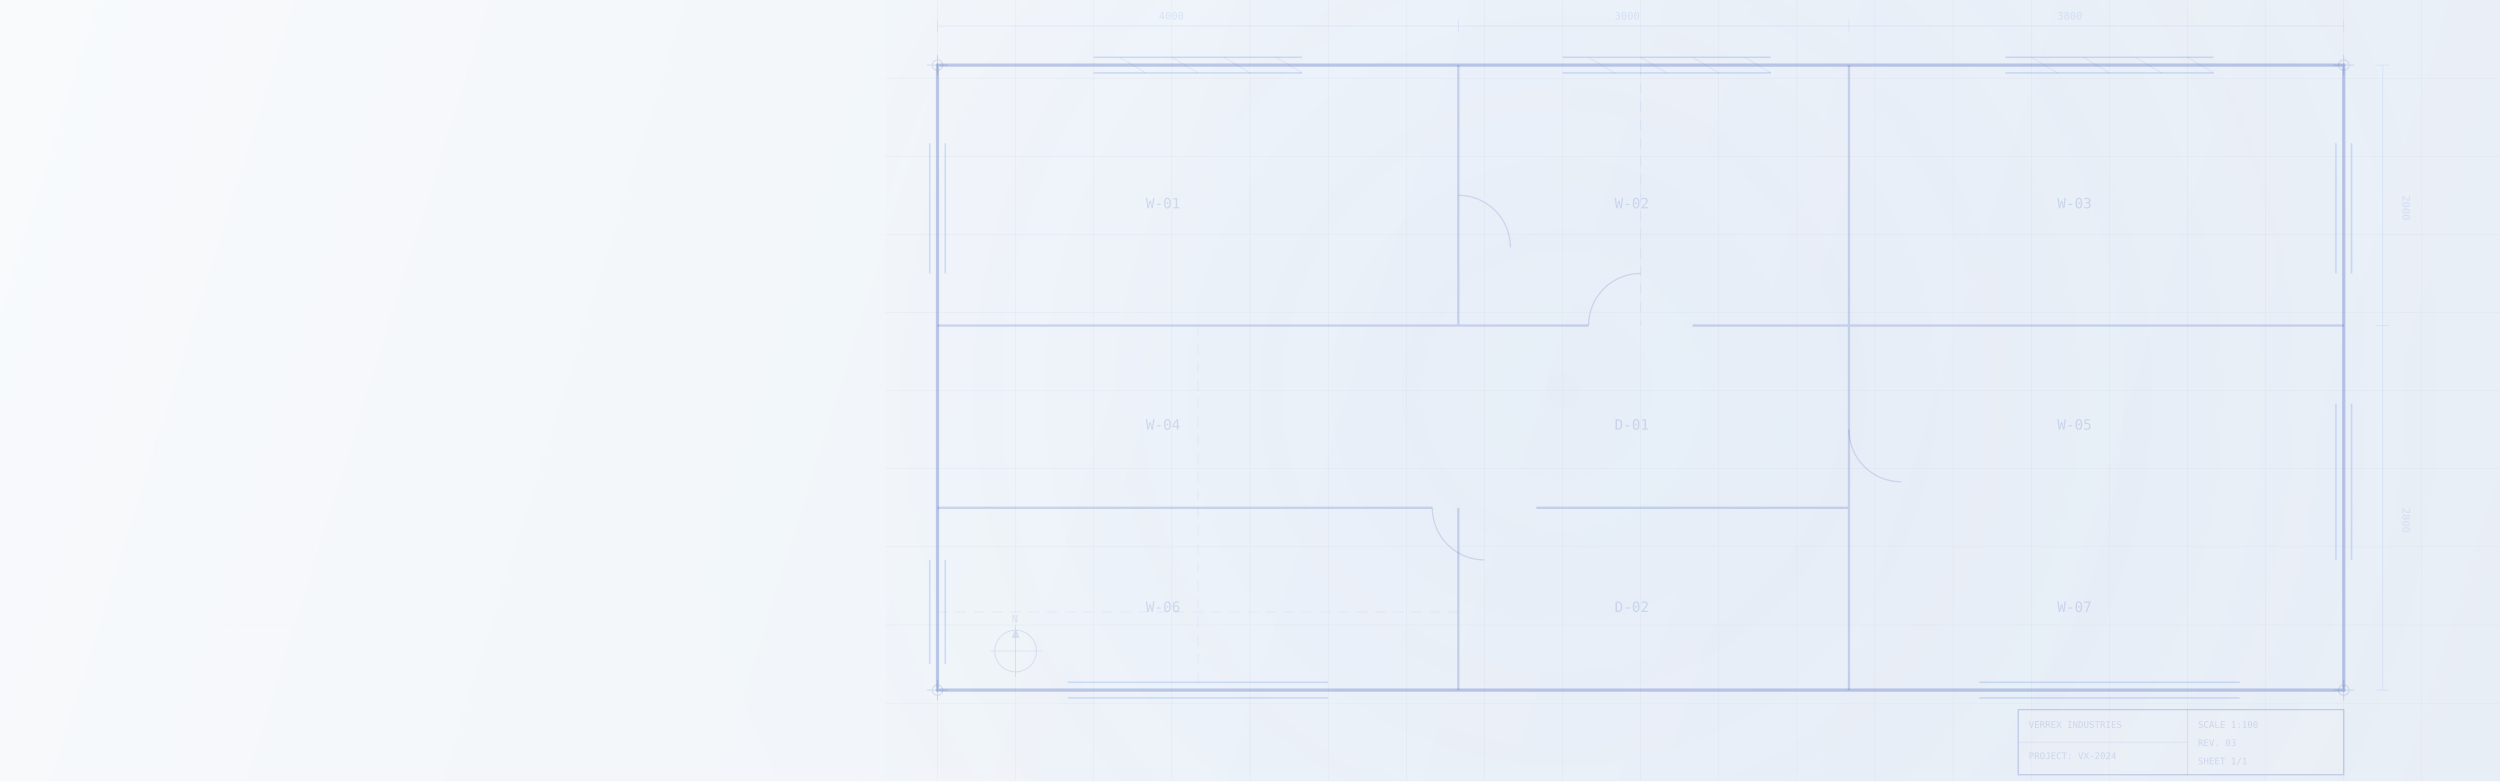
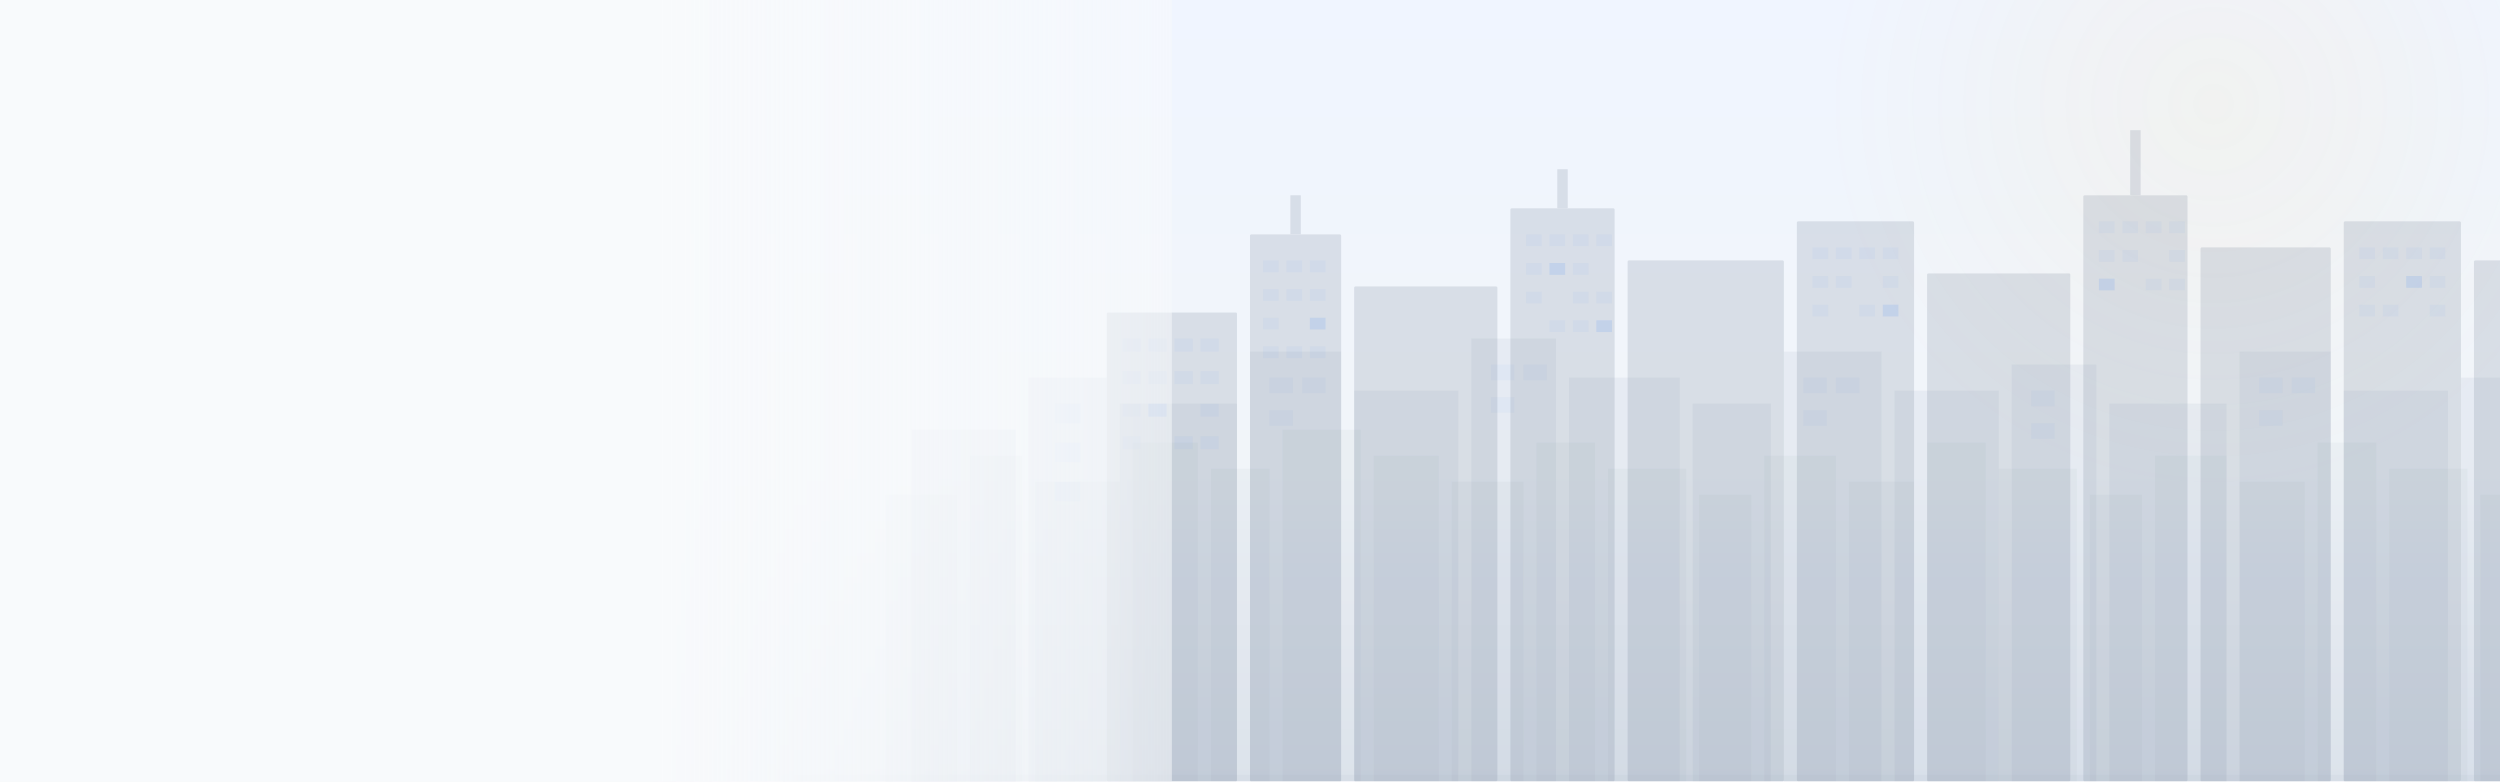
<svg xmlns="http://www.w3.org/2000/svg" viewBox="0 0 1920 600" fill="none">
  <defs>
-     <linearGradient id="bpBgL" x1="0" y1="0" x2="1920" y2="600" gradientUnits="userSpaceOnUse">
-       <stop offset="0" stop-color="#f8fafc" />
-       <stop offset="0.5" stop-color="#f1f5f9" />
-       <stop offset="1" stop-color="#e8eef6" />
+     <linearGradient id="skyL" x1="0" y1="0" x2="0" y2="600" gradientUnits="userSpaceOnUse">
+       <stop offset="0" stop-color="#f0f5ff" />
+       <stop offset="0.6" stop-color="#f1f5f9" />
+       <stop offset="1" stop-color="#e2e8f0" />
    </linearGradient>
-     <radialGradient id="bpGlL" cx="1200" cy="300" r="700" gradientUnits="userSpaceOnUse">
-       <stop offset="0" stop-color="#3b82f6" stop-opacity="0.05" />
-       <stop offset="1" stop-color="#3b82f6" stop-opacity="0" />
+     <radialGradient id="sunGlow" cx="1700" cy="80" r="300" gradientUnits="userSpaceOnUse">
+       <stop offset="0" stop-color="#fbbf24" stop-opacity="0.06" />
+       <stop offset="1" stop-color="#fbbf24" stop-opacity="0" />
    </radialGradient>
+     <linearGradient id="skyFadeL" x1="500" y1="0" x2="1920" y2="0" gradientUnits="userSpaceOnUse">
+       <stop offset="0" stop-color="#f8fafc" stop-opacity="1" />
+       <stop offset="0.25" stop-color="#f8fafc" stop-opacity="0.6" />
+       <stop offset="0.5" stop-color="#f8fafc" stop-opacity="0" />
+       <stop offset="1" stop-color="#f8fafc" stop-opacity="0" />
+     </linearGradient>
  </defs>
-   <rect width="1920" height="600" fill="url(#bpBgL)" />
-   <rect width="1920" height="600" fill="url(#bpGlL)" />
-   <g stroke="#cbd5e1" stroke-width="0.3" opacity="0.5">
-     <line x1="0" y1="60" x2="1920" y2="60" />
-     <line x1="0" y1="120" x2="1920" y2="120" />
-     <line x1="0" y1="180" x2="1920" y2="180" />
-     <line x1="0" y1="240" x2="1920" y2="240" />
-     <line x1="0" y1="300" x2="1920" y2="300" />
-     <line x1="0" y1="360" x2="1920" y2="360" />
-     <line x1="0" y1="420" x2="1920" y2="420" />
-     <line x1="0" y1="480" x2="1920" y2="480" />
-     <line x1="0" y1="540" x2="1920" y2="540" />
-     <line x1="60" y1="0" x2="60" y2="600" />
-     <line x1="120" y1="0" x2="120" y2="600" />
-     <line x1="180" y1="0" x2="180" y2="600" />
-     <line x1="240" y1="0" x2="240" y2="600" />
-     <line x1="300" y1="0" x2="300" y2="600" />
-     <line x1="360" y1="0" x2="360" y2="600" />
-     <line x1="420" y1="0" x2="420" y2="600" />
-     <line x1="480" y1="0" x2="480" y2="600" />
-     <line x1="540" y1="0" x2="540" y2="600" />
-     <line x1="600" y1="0" x2="600" y2="600" />
-     <line x1="660" y1="0" x2="660" y2="600" />
-     <line x1="720" y1="0" x2="720" y2="600" />
-     <line x1="780" y1="0" x2="780" y2="600" />
-     <line x1="840" y1="0" x2="840" y2="600" />
-     <line x1="900" y1="0" x2="900" y2="600" />
-     <line x1="960" y1="0" x2="960" y2="600" />
-     <line x1="1020" y1="0" x2="1020" y2="600" />
-     <line x1="1080" y1="0" x2="1080" y2="600" />
-     <line x1="1140" y1="0" x2="1140" y2="600" />
-     <line x1="1200" y1="0" x2="1200" y2="600" />
-     <line x1="1260" y1="0" x2="1260" y2="600" />
-     <line x1="1320" y1="0" x2="1320" y2="600" />
-     <line x1="1380" y1="0" x2="1380" y2="600" />
-     <line x1="1440" y1="0" x2="1440" y2="600" />
-     <line x1="1500" y1="0" x2="1500" y2="600" />
-     <line x1="1560" y1="0" x2="1560" y2="600" />
-     <line x1="1620" y1="0" x2="1620" y2="600" />
-     <line x1="1680" y1="0" x2="1680" y2="600" />
-     <line x1="1740" y1="0" x2="1740" y2="600" />
-     <line x1="1800" y1="0" x2="1800" y2="600" />
-     <line x1="1860" y1="0" x2="1860" y2="600" />
+   <rect width="1920" height="600" fill="url(#skyL)" />
+   <rect width="1920" height="600" fill="url(#sunGlow)" />
+   <g fill="#94a3b8" opacity="0.08">
+     <rect x="680" y="380" width="55" height="220" />
+     <rect x="745" y="350" width="40" height="250" />
+     <rect x="795" y="370" width="65" height="230" />
+     <rect x="870" y="340" width="50" height="260" />
+     <rect x="930" y="360" width="45" height="240" />
+     <rect x="985" y="330" width="60" height="270" />
+     <rect x="1055" y="350" width="50" height="250" />
+     <rect x="1115" y="370" width="55" height="230" />
+     <rect x="1180" y="340" width="45" height="260" />
+     <rect x="1235" y="360" width="60" height="240" />
+     <rect x="1305" y="380" width="40" height="220" />
+     <rect x="1355" y="350" width="55" height="250" />
+     <rect x="1420" y="370" width="50" height="230" />
+     <rect x="1480" y="340" width="45" height="260" />
+     <rect x="1535" y="360" width="60" height="240" />
+     <rect x="1605" y="380" width="40" height="220" />
+     <rect x="1655" y="350" width="55" height="250" />
+     <rect x="1720" y="370" width="50" height="230" />
+     <rect x="1780" y="340" width="45" height="260" />
+     <rect x="1835" y="360" width="60" height="240" />
+     <rect x="1905" y="380" width="40" height="220" />
  </g>
-   <rect x="0" y="0" width="680" height="600" fill="url(#bpBgL)" opacity="0.88" />
-   <g transform="translate(720, 50)">
-     <rect x="0" y="0" width="1080" height="480" stroke="#1e40af" stroke-width="2.5" fill="none" opacity="0.25" />
-     <g stroke="#1e40af" stroke-width="1.8" opacity="0.18">
-       <line x1="0" y1="200" x2="500" y2="200" />
-       <line x1="580" y1="200" x2="1080" y2="200" />
-       <line x1="0" y1="340" x2="380" y2="340" />
-       <line x1="460" y1="340" x2="700" y2="340" />
-       <line x1="700" y1="200" x2="700" y2="480" />
-       <line x1="400" y1="0" x2="400" y2="200" />
-       <line x1="700" y1="0" x2="700" y2="200" />
-       <line x1="400" y1="340" x2="400" y2="480" />
-     </g>
-     <g stroke="#1e40af" stroke-width="1" fill="none" opacity="0.15">
-       <path d="M 500 200 A 40 40 0 0 1 540 160" />
-       <path d="M 380 340 A 40 40 0 0 0 420 380" />
-       <path d="M 400 100 A 40 40 0 0 1 440 140" />
-       <path d="M 700 280 A 40 40 0 0 0 740 320" />
-     </g>
-     <g stroke="#2563eb" stroke-width="1.2" opacity="0.18">
-       <line x1="120" y1="-6" x2="280" y2="-6" />
-       <line x1="120" y1="6" x2="280" y2="6" />
-       <line x1="480" y1="-6" x2="640" y2="-6" />
-       <line x1="480" y1="6" x2="640" y2="6" />
-       <line x1="820" y1="-6" x2="980" y2="-6" />
-       <line x1="820" y1="6" x2="980" y2="6" />
-       <line x1="100" y1="474" x2="300" y2="474" />
-       <line x1="100" y1="486" x2="300" y2="486" />
-       <line x1="800" y1="474" x2="1000" y2="474" />
-       <line x1="800" y1="486" x2="1000" y2="486" />
-       <line x1="1074" y1="60" x2="1074" y2="160" />
-       <line x1="1086" y1="60" x2="1086" y2="160" />
-       <line x1="1074" y1="260" x2="1074" y2="380" />
-       <line x1="1086" y1="260" x2="1086" y2="380" />
-       <line x1="-6" y1="60" x2="-6" y2="160" />
-       <line x1="6" y1="60" x2="6" y2="160" />
-       <line x1="-6" y1="380" x2="-6" y2="460" />
-       <line x1="6" y1="380" x2="6" y2="460" />
-     </g>
-     <g stroke="#2563eb" stroke-width="0.6" opacity="0.12">
-       <line x1="140" y1="-6" x2="160" y2="6" />
-       <line x1="180" y1="-6" x2="200" y2="6" />
-       <line x1="220" y1="-6" x2="240" y2="6" />
-       <line x1="260" y1="-6" x2="280" y2="6" />
-       <line x1="500" y1="-6" x2="520" y2="6" />
-       <line x1="540" y1="-6" x2="560" y2="6" />
-       <line x1="580" y1="-6" x2="600" y2="6" />
-       <line x1="620" y1="-6" x2="640" y2="6" />
-       <line x1="840" y1="-6" x2="860" y2="6" />
-       <line x1="880" y1="-6" x2="900" y2="6" />
-       <line x1="920" y1="-6" x2="940" y2="6" />
-       <line x1="960" y1="-6" x2="980" y2="6" />
-     </g>
-     <g stroke="#1e40af" stroke-width="0.8" opacity="0.15">
-       <circle cx="0" cy="0" r="4" fill="none" />
-       <line x1="-8" y1="0" x2="8" y2="0" />
-       <line x1="0" y1="-8" x2="0" y2="8" />
-       <circle cx="1080" cy="0" r="4" fill="none" />
-       <line x1="1072" y1="0" x2="1088" y2="0" />
-       <line x1="1080" y1="-8" x2="1080" y2="8" />
-       <circle cx="0" cy="480" r="4" fill="none" />
-       <line x1="-8" y1="480" x2="8" y2="480" />
-       <line x1="0" y1="472" x2="0" y2="488" />
-       <circle cx="1080" cy="480" r="4" fill="none" />
-       <line x1="1072" y1="480" x2="1088" y2="480" />
-       <line x1="1080" y1="472" x2="1080" y2="488" />
-     </g>
-     <g fill="#1e40af" font-family="monospace" font-size="11" opacity="0.15">
-       <text x="160" y="110">W-01</text>
-       <text x="520" y="110">W-02</text>
-       <text x="860" y="110">W-03</text>
-       <text x="160" y="280">W-04</text>
-       <text x="520" y="280">D-01</text>
-       <text x="860" y="280">W-05</text>
-       <text x="160" y="420">W-06</text>
-       <text x="520" y="420">D-02</text>
-       <text x="860" y="420">W-07</text>
-     </g>
-     <g stroke="#2563eb" stroke-width="0.6" opacity="0.12">
-       <line x1="0" y1="-30" x2="400" y2="-30" />
-       <line x1="0" y1="-35" x2="0" y2="-25" />
-       <line x1="400" y1="-35" x2="400" y2="-25" />
-       <line x1="400" y1="-30" x2="700" y2="-30" />
-       <line x1="700" y1="-35" x2="700" y2="-25" />
-       <line x1="700" y1="-30" x2="1080" y2="-30" />
-       <line x1="1080" y1="-35" x2="1080" y2="-25" />
-     </g>
-     <g fill="#2563eb" font-family="monospace" font-size="8" opacity="0.12">
-       <text x="170" y="-35">4000</text>
-       <text x="520" y="-35">3000</text>
-       <text x="860" y="-35">3800</text>
-     </g>
-     <g stroke="#2563eb" stroke-width="0.6" opacity="0.12">
-       <line x1="1110" y1="0" x2="1110" y2="200" />
-       <line x1="1105" y1="0" x2="1115" y2="0" />
-       <line x1="1105" y1="200" x2="1115" y2="200" />
-       <line x1="1110" y1="200" x2="1110" y2="480" />
-       <line x1="1105" y1="480" x2="1115" y2="480" />
-     </g>
-     <g fill="#2563eb" font-family="monospace" font-size="8" opacity="0.12" transform="rotate(90 1125 100)">
-       <text x="1125" y="100">2000</text>
-     </g>
-     <g fill="#2563eb" font-family="monospace" font-size="8" opacity="0.12" transform="rotate(90 1125 340)">
-       <text x="1125" y="340">2800</text>
-     </g>
-     <g stroke="#3b82f6" stroke-width="0.8" stroke-dasharray="8 6" opacity="0.08">
-       <line x1="200" y1="200" x2="200" y2="480" />
-       <line x1="540" y1="0" x2="540" y2="200" />
-       <line x1="0" y1="420" x2="400" y2="420" />
-     </g>
-     <g transform="translate(830, 495)">
-       <rect x="0" y="0" width="250" height="50" stroke="#1e40af" stroke-width="1" fill="#f1f5f9" fill-opacity="0.8" opacity="0.2" />
-       <line x1="130" y1="0" x2="130" y2="50" stroke="#1e40af" stroke-width="0.5" opacity="0.12" />
-       <line x1="0" y1="25" x2="130" y2="25" stroke="#1e40af" stroke-width="0.5" opacity="0.12" />
-       <g fill="#1e40af" font-family="monospace" font-size="7" opacity="0.15">
-         <text x="8" y="14">VERREX INDUSTRIES</text>
-         <text x="8" y="38">PROJECT: VX-2024</text>
-         <text x="138" y="14">SCALE 1:100</text>
-         <text x="138" y="28">REV. 03</text>
-         <text x="138" y="42">SHEET 1/1</text>
-       </g>
-     </g>
-     <g transform="translate(60, 450)" opacity="0.12">
-       <circle cx="0" cy="0" r="16" stroke="#1e40af" stroke-width="0.8" fill="none" />
-       <line x1="0" y1="-20" x2="0" y2="20" stroke="#1e40af" stroke-width="0.6" />
-       <line x1="-20" y1="0" x2="20" y2="0" stroke="#1e40af" stroke-width="0.6" />
-       <polygon points="0,-18 -3,-10 3,-10" fill="#1e40af" />
-       <text x="-3" y="-22" fill="#1e40af" font-family="monospace" font-size="8">N</text>
-     </g>
+   <g fill="#94a3b8" opacity="0.12">
+     <rect x="700" y="330" width="80" height="270" />
+     <rect x="790" y="290" width="60" height="310" />
+     <rect x="860" y="310" width="90" height="290" />
+     <rect x="960" y="270" width="70" height="330" />
+     <rect x="1040" y="300" width="80" height="300" />
+     <rect x="1130" y="260" width="65" height="340" />
+     <rect x="1205" y="290" width="85" height="310" />
+     <rect x="1300" y="310" width="60" height="290" />
+     <rect x="1370" y="270" width="75" height="330" />
+     <rect x="1455" y="300" width="80" height="300" />
+     <rect x="1545" y="280" width="65" height="320" />
+     <rect x="1620" y="310" width="90" height="290" />
+     <rect x="1720" y="270" width="70" height="330" />
+     <rect x="1800" y="300" width="80" height="300" />
+     <rect x="1890" y="290" width="60" height="310" />
  </g>
+   <g fill="#3b82f6" opacity="0.04">
+     <rect x="810" y="310" width="20" height="15" />
+     <rect x="810" y="340" width="20" height="15" />
+     <rect x="810" y="370" width="20" height="15" />
+     <rect x="975" y="290" width="18" height="12" />
+     <rect x="975" y="315" width="18" height="12" />
+     <rect x="1000" y="290" width="18" height="12" />
+     <rect x="1145" y="280" width="18" height="12" />
+     <rect x="1145" y="305" width="18" height="12" />
+     <rect x="1170" y="280" width="18" height="12" />
+     <rect x="1385" y="290" width="18" height="12" />
+     <rect x="1385" y="315" width="18" height="12" />
+     <rect x="1410" y="290" width="18" height="12" />
+     <rect x="1560" y="300" width="18" height="12" />
+     <rect x="1560" y="325" width="18" height="12" />
+     <rect x="1735" y="290" width="18" height="12" />
+     <rect x="1735" y="315" width="18" height="12" />
+     <rect x="1760" y="290" width="18" height="12" />
+   </g>
+   <g fill="#64748b" opacity="0.18">
+     <rect x="850" y="240" width="100" height="360" rx="1" />
+     <rect x="960" y="180" width="70" height="420" rx="1" />
+     <rect x="991" y="150" width="8" height="30" />
+     <rect x="1040" y="220" width="110" height="380" rx="1" />
+     <rect x="1160" y="160" width="80" height="440" rx="1" />
+     <rect x="1196" y="130" width="8" height="30" />
+     <rect x="1250" y="200" width="120" height="400" rx="1" />
+     <rect x="1380" y="170" width="90" height="430" rx="1" />
+     <rect x="1480" y="210" width="110" height="390" rx="1" />
+     <rect x="1600" y="150" width="80" height="450" rx="1" />
+     <rect x="1636" y="100" width="8" height="50" />
+     <rect x="1690" y="190" width="100" height="410" rx="1" />
+     <rect x="1800" y="170" width="90" height="430" rx="1" />
+     <rect x="1900" y="200" width="60" height="400" rx="1" />
+   </g>
+   <g fill="#3b82f6" opacity="0.05">
+     <rect x="862" y="260" width="14" height="10" />
+     <rect x="882" y="260" width="14" height="10" />
+     <rect x="902" y="260" width="14" height="10" />
+     <rect x="922" y="260" width="14" height="10" />
+     <rect x="862" y="285" width="14" height="10" />
+     <rect x="882" y="285" width="14" height="10" />
+     <rect x="902" y="285" width="14" height="10" />
+     <rect x="922" y="285" width="14" height="10" />
+     <rect x="862" y="310" width="14" height="10" />
+     <rect x="882" y="310" width="14" height="10" />
+     <rect x="922" y="310" width="14" height="10" />
+     <rect x="862" y="335" width="14" height="10" />
+     <rect x="902" y="335" width="14" height="10" />
+     <rect x="922" y="335" width="14" height="10" />
+     <rect x="970" y="200" width="12" height="9" />
+     <rect x="988" y="200" width="12" height="9" />
+     <rect x="1006" y="200" width="12" height="9" />
+     <rect x="970" y="222" width="12" height="9" />
+     <rect x="988" y="222" width="12" height="9" />
+     <rect x="1006" y="222" width="12" height="9" />
+     <rect x="970" y="244" width="12" height="9" />
+     <rect x="1006" y="244" width="12" height="9" />
+     <rect x="970" y="266" width="12" height="9" />
+     <rect x="988" y="266" width="12" height="9" />
+     <rect x="1006" y="266" width="12" height="9" />
+     <rect x="1172" y="180" width="12" height="9" />
+     <rect x="1190" y="180" width="12" height="9" />
+     <rect x="1208" y="180" width="12" height="9" />
+     <rect x="1226" y="180" width="12" height="9" />
+     <rect x="1172" y="202" width="12" height="9" />
+     <rect x="1190" y="202" width="12" height="9" />
+     <rect x="1208" y="202" width="12" height="9" />
+     <rect x="1172" y="224" width="12" height="9" />
+     <rect x="1208" y="224" width="12" height="9" />
+     <rect x="1226" y="224" width="12" height="9" />
+     <rect x="1190" y="246" width="12" height="9" />
+     <rect x="1208" y="246" width="12" height="9" />
+     <rect x="1226" y="246" width="12" height="9" />
+     <rect x="1392" y="190" width="12" height="9" />
+     <rect x="1410" y="190" width="12" height="9" />
+     <rect x="1428" y="190" width="12" height="9" />
+     <rect x="1446" y="190" width="12" height="9" />
+     <rect x="1392" y="212" width="12" height="9" />
+     <rect x="1410" y="212" width="12" height="9" />
+     <rect x="1446" y="212" width="12" height="9" />
+     <rect x="1392" y="234" width="12" height="9" />
+     <rect x="1428" y="234" width="12" height="9" />
+     <rect x="1446" y="234" width="12" height="9" />
+     <rect x="1612" y="170" width="12" height="9" />
+     <rect x="1630" y="170" width="12" height="9" />
+     <rect x="1648" y="170" width="12" height="9" />
+     <rect x="1666" y="170" width="12" height="9" />
+     <rect x="1612" y="192" width="12" height="9" />
+     <rect x="1630" y="192" width="12" height="9" />
+     <rect x="1666" y="192" width="12" height="9" />
+     <rect x="1612" y="214" width="12" height="9" />
+     <rect x="1648" y="214" width="12" height="9" />
+     <rect x="1666" y="214" width="12" height="9" />
+     <rect x="1812" y="190" width="12" height="9" />
+     <rect x="1830" y="190" width="12" height="9" />
+     <rect x="1848" y="190" width="12" height="9" />
+     <rect x="1866" y="190" width="12" height="9" />
+     <rect x="1812" y="212" width="12" height="9" />
+     <rect x="1848" y="212" width="12" height="9" />
+     <rect x="1866" y="212" width="12" height="9" />
+     <rect x="1812" y="234" width="12" height="9" />
+     <rect x="1830" y="234" width="12" height="9" />
+     <rect x="1866" y="234" width="12" height="9" />
+   </g>
+   <g fill="#3b82f6" opacity="0.1">
+     <rect x="882" y="310" width="14" height="10" />
+     <rect x="1006" y="244" width="12" height="9" />
+     <rect x="1190" y="202" width="12" height="9" />
+     <rect x="1226" y="246" width="12" height="9" />
+     <rect x="1446" y="234" width="12" height="9" />
+     <rect x="1612" y="214" width="12" height="9" />
+     <rect x="1848" y="212" width="12" height="9" />
+   </g>
+   <rect x="600" y="595" width="1340" height="5" fill="#94a3b8" opacity="0.08" rx="2" />
+   <rect x="0" y="0" width="900" height="600" fill="url(#skyFadeL)" />
</svg>
